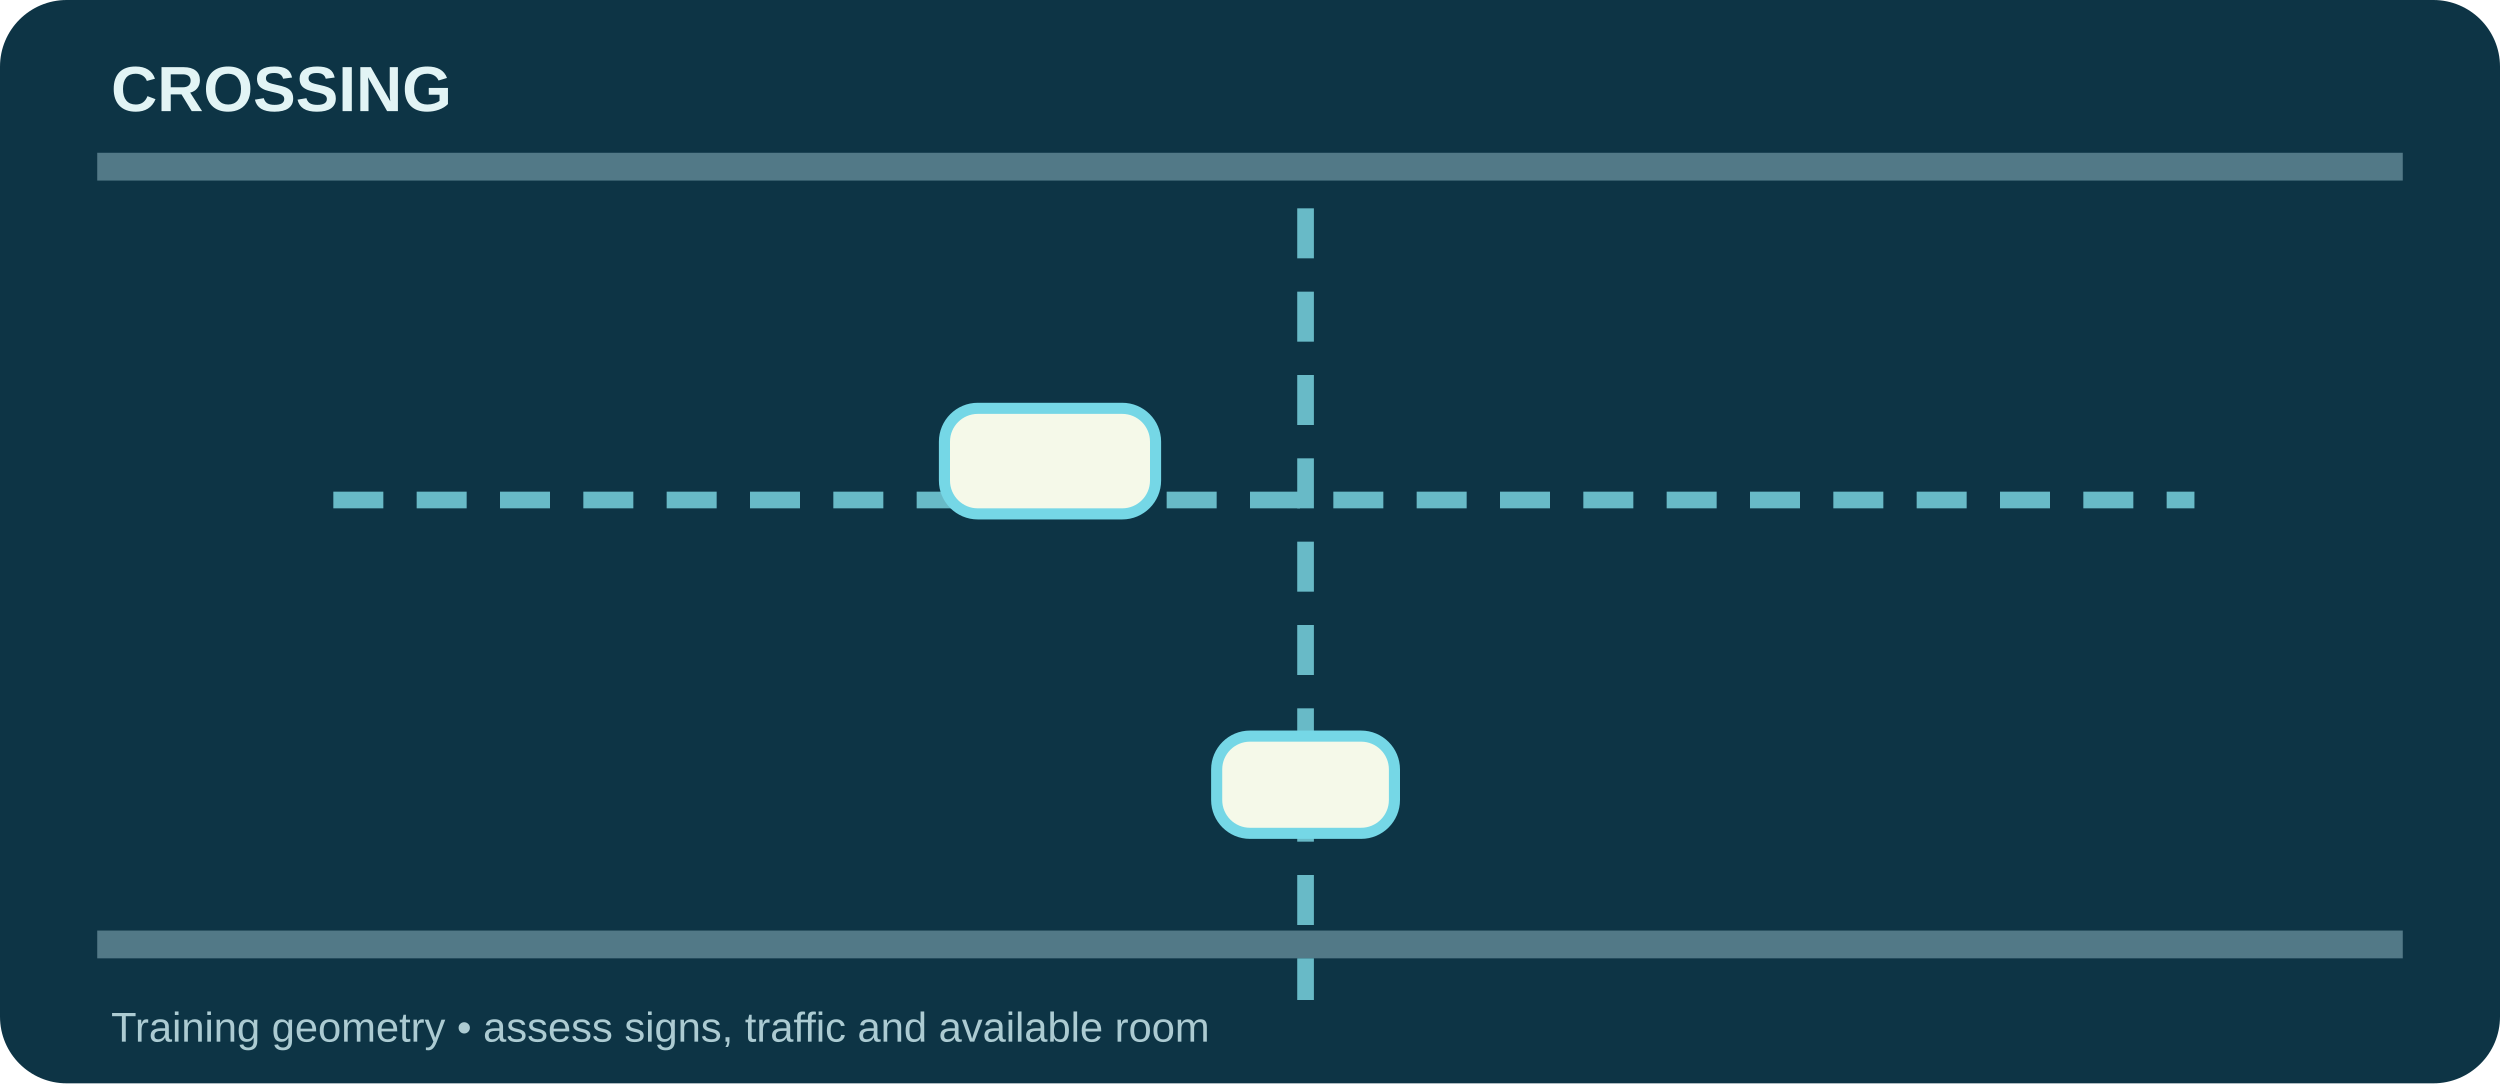
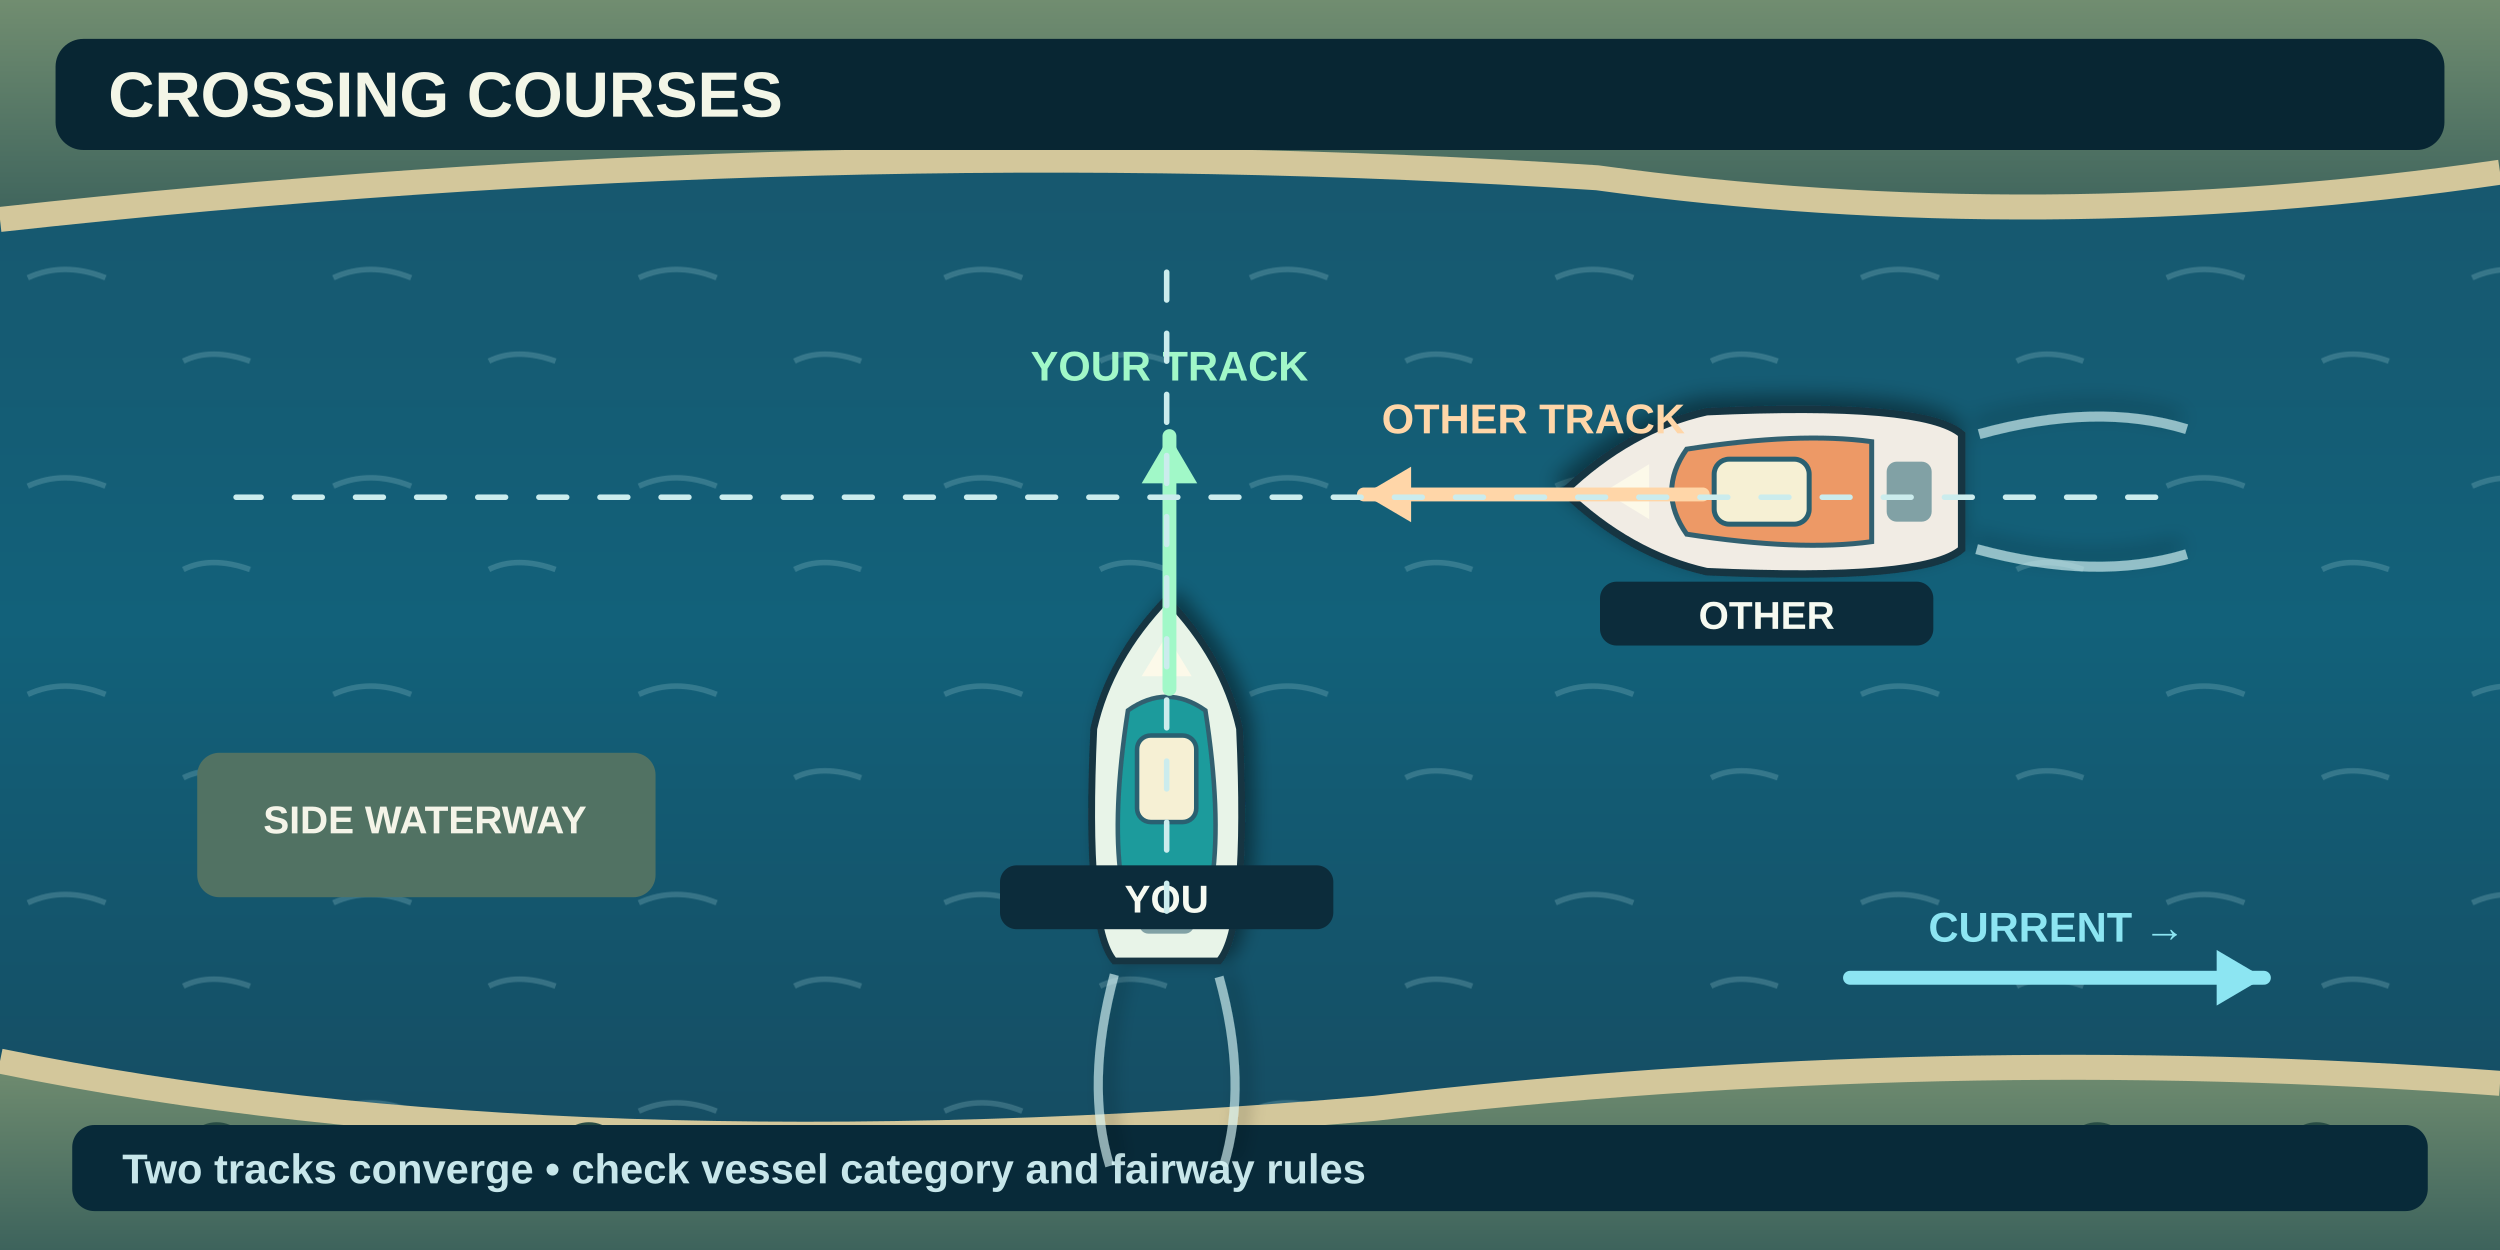
- <svg xmlns="http://www.w3.org/2000/svg" viewBox="0 0 900 390" role="img" aria-label="Two vessels approaching an intersection">
-   <rect width="900" height="390" rx="24" fill="#0d3445" />
-   <path d="M35 60H865M35 340H865" stroke="#527987" stroke-width="10" />
-   <text x="40" y="40" font-family="Arial,sans-serif" font-size="23" font-weight="bold" fill="#e2f4f5">CROSSING</text>
-   <line x1="120" y1="180" x2="790" y2="180" stroke="#68bac7" stroke-width="6" stroke-dasharray="18 12" />
-   <line x1="470" y1="75" x2="470" y2="360" stroke="#68bac7" stroke-width="6" stroke-dasharray="18 12" />
-   <rect x="340" y="147" width="76" height="38" rx="12" fill="#f5f9e9" stroke="#75d7e6" stroke-width="4" />
-   <rect x="438" y="265" width="64" height="35" rx="12" fill="#f5f9e9" stroke="#75d7e6" stroke-width="4" />
-   <text x="40" y="375" font-family="Arial,sans-serif" font-size="15" fill="#accbd2">Training geometry • assess signs, traffic and available room</text>
+ <svg xmlns="http://www.w3.org/2000/svg" viewBox="0 0 900 450" role="img" aria-label="CROSSING COURSES with vessel shapes and directions of travel">
+   <defs>
+     <linearGradient id="water" x2="0" y2="1">
+       <stop stop-color="#19546a" />
+       <stop offset=".5" stop-color="#12617a" />
+       <stop offset="1" stop-color="#16485d" />
+     </linearGradient>
+     <linearGradient id="land" x2="0" y2="1">
+       <stop stop-color="#718d70" />
+       <stop offset="1" stop-color="#3d635c" />
+     </linearGradient>
+     <filter id="boatShadow" x="-50%" y="-50%" width="200%" height="200%">
+       <feDropShadow dx="2" dy="4" stdDeviation="4" flood-opacity=".42" />
+     </filter>
+     <pattern id="ripples" width="110" height="75" patternUnits="userSpaceOnUse">
+       <path d="M10 25q13 -6 28 0 M66 55q10 -5 24 0" stroke="#afdce0" stroke-opacity=".22" stroke-width="2" fill="none" />
+     </pattern>
+   </defs>
+   <rect x="0" y="0" width="900" height="450" rx="22" fill="url(#water)" stroke="none" stroke-width="1" />
+   <rect x="0" y="0" width="900" height="450" rx="22" fill="url(#ripples)" stroke="none" stroke-width="1" />
+   <path d="M0 0H900V62Q735 86 575 63Q300 47 0 80Z" fill="url(#land)" stroke="none" stroke-width="1" />
+   <path d="M0 450H900V390Q700 375 495 399Q205 424 0 382Z" fill="url(#land)" stroke="none" stroke-width="1" />
+   <path d="M0 79Q300 46 575 64Q735 86 900 62" fill="none" stroke="#d3c79b" stroke-width="9" />
+   <path d="M0 382Q205 424 495 399Q700 375 900 390" fill="none" stroke="#d3c79b" stroke-width="9" />
+   <circle cx="56" cy="29" r="11" fill="#274c44" />
+   <circle cx="78" cy="416" r="12" fill="#274c44" />
+   <circle cx="190" cy="29" r="11" fill="#274c44" />
+   <circle cx="212" cy="416" r="12" fill="#274c44" />
+   <circle cx="733" cy="29" r="11" fill="#274c44" />
+   <circle cx="755" cy="416" r="12" fill="#274c44" />
+   <circle cx="812" cy="29" r="11" fill="#274c44" />
+   <circle cx="834" cy="416" r="12" fill="#274c44" />
+   <rect x="20" y="14" width="860" height="40" rx="10" fill="#082633" stroke="none" stroke-width="1" />
+   <text x="39" y="42" fill="#f3f6e7" font-size="23" font-weight="700" text-anchor="start" font-family="Arial,Helvetica,sans-serif">CROSSING COURSES</text>
+   <rect x="26" y="405" width="848" height="31" rx="8" fill="#082a39" stroke="none" stroke-width="1" />
+   <text x="44" y="426" fill="#c7e6ea" font-size="15" font-weight="600" text-anchor="start" font-family="Arial,Helvetica,sans-serif">Two tracks converge • check vessel category and fairway rules</text>
+   <path d="M666 352 L815 352" fill="none" stroke="#8ce5f2" stroke-width="5" stroke-linecap="round" />
+   <path d="M815 352 l-17 -10 v20 Z" fill="#8ce5f2" transform="rotate(0.0 815 352)" />
+   <text x="740.5" y="339" fill="#8ce5f2" font-size="15" font-weight="700" text-anchor="middle" font-family="Arial,Helvetica,sans-serif">CURRENT →</text>
+   <g transform="translate(420 282) rotate(-90) scale(0.82)" filter="url(#boatShadow)">
+     <path d="M-84 -23 Q-132 -36 -168 -25 M-85 23 Q-132 36 -168 25" fill="none" stroke="#d9f6f5" stroke-width="4" opacity=".63" />
+     <path d="M-78 -23 Q-63 -36 24 -32 Q55 -25 81 0 Q55 25 24 32 Q-63 36 -78 23 Z" fill="#e8f4e8" stroke="#153543" stroke-width="3" />
+     <path d="M-42 -20 Q-13 -24 32 -17 Q44 0 32 17 Q-13 24 -42 20 Z" fill="#1a9b9c" stroke="#326170" stroke-width="2" />
+     <rect x="-17" y="-13" width="38" height="26" rx="6" fill="#f6f0d4" stroke="#2a6171" stroke-width="2" />
+     <rect x="-66" y="-12" width="18" height="24" rx="4" fill="#81a1a5" stroke="none" stroke-width="1" />
+     <path d="M47 -11 L65 0 L47 11 Z" fill="#fcf9e9" stroke="none" stroke-width="1" />
+   </g>
+   <rect x="360" y="311.52" width="120" height="23" rx="6" fill="#0c2c3b" stroke="none" stroke-width="1" />
+   <text x="420" y="328.52" fill="#f6faf1" font-size="14" font-weight="700" text-anchor="middle" font-family="Arial,Helvetica,sans-serif">YOU</text>
+   <g transform="translate(636 177) rotate(180) scale(0.9)" filter="url(#boatShadow)">
+     <path d="M-84 -23 Q-132 -36 -168 -25 M-85 23 Q-132 36 -168 25" fill="none" stroke="#d9f6f5" stroke-width="4" opacity=".63" />
+     <path d="M-78 -23 Q-63 -36 24 -32 Q55 -25 81 0 Q55 25 24 32 Q-63 36 -78 23 Z" fill="#f1ece4" stroke="#153543" stroke-width="3" />
+     <path d="M-42 -20 Q-13 -24 32 -17 Q44 0 32 17 Q-13 24 -42 20 Z" fill="#ed9966" stroke="#326170" stroke-width="2" />
+     <rect x="-17" y="-13" width="38" height="26" rx="6" fill="#f6f0d4" stroke="#2a6171" stroke-width="2" />
+     <rect x="-66" y="-12" width="18" height="24" rx="4" fill="#81a1a5" stroke="none" stroke-width="1" />
+     <path d="M47 -11 L65 0 L47 11 Z" fill="#fcf9e9" stroke="none" stroke-width="1" />
+   </g>
+   <rect x="576" y="209.4" width="120" height="23" rx="6" fill="#0c2c3b" stroke="none" stroke-width="1" />
+   <text x="636" y="226.4" fill="#f6faf1" font-size="14" font-weight="700" text-anchor="middle" font-family="Arial,Helvetica,sans-serif">OTHER</text>
+   <path d="M421 248 L421 157" fill="none" stroke="#a1f8c8" stroke-width="5" stroke-linecap="round" />
+   <path d="M421 157 l-17 -10 v20 Z" fill="#a1f8c8" transform="rotate(-90.0 421 157)" />
+   <text x="421.0" y="137" fill="#a1f8c8" font-size="15" font-weight="700" text-anchor="middle" font-family="Arial,Helvetica,sans-serif">YOUR TRACK</text>
+   <path d="M613 178 L491 178" fill="none" stroke="#ffd6a8" stroke-width="5" stroke-linecap="round" />
+   <path d="M491 178 l-17 -10 v20 Z" fill="#ffd6a8" transform="rotate(180.0 491 178)" />
+   <text x="552.0" y="156" fill="#ffd6a8" font-size="15" font-weight="700" text-anchor="middle" font-family="Arial,Helvetica,sans-serif">OTHER TRACK</text>
+   <path d="M420 328 L420 93" fill="none" stroke="#cbeced" stroke-width="2" stroke-linecap="round" stroke-dasharray="10 12" />
+   <path d="M776 179 L85 179" fill="none" stroke="#cbeced" stroke-width="2" stroke-linecap="round" stroke-dasharray="10 12" />
+   <rect x="71" y="271" width="165" height="52" rx="8" fill="#517263" stroke="none" stroke-width="1" />
+   <text x="153" y="300" fill="#f4f4e8" font-size="14" font-weight="700" text-anchor="middle" font-family="Arial,Helvetica,sans-serif">SIDE WATERWAY</text>
</svg>
